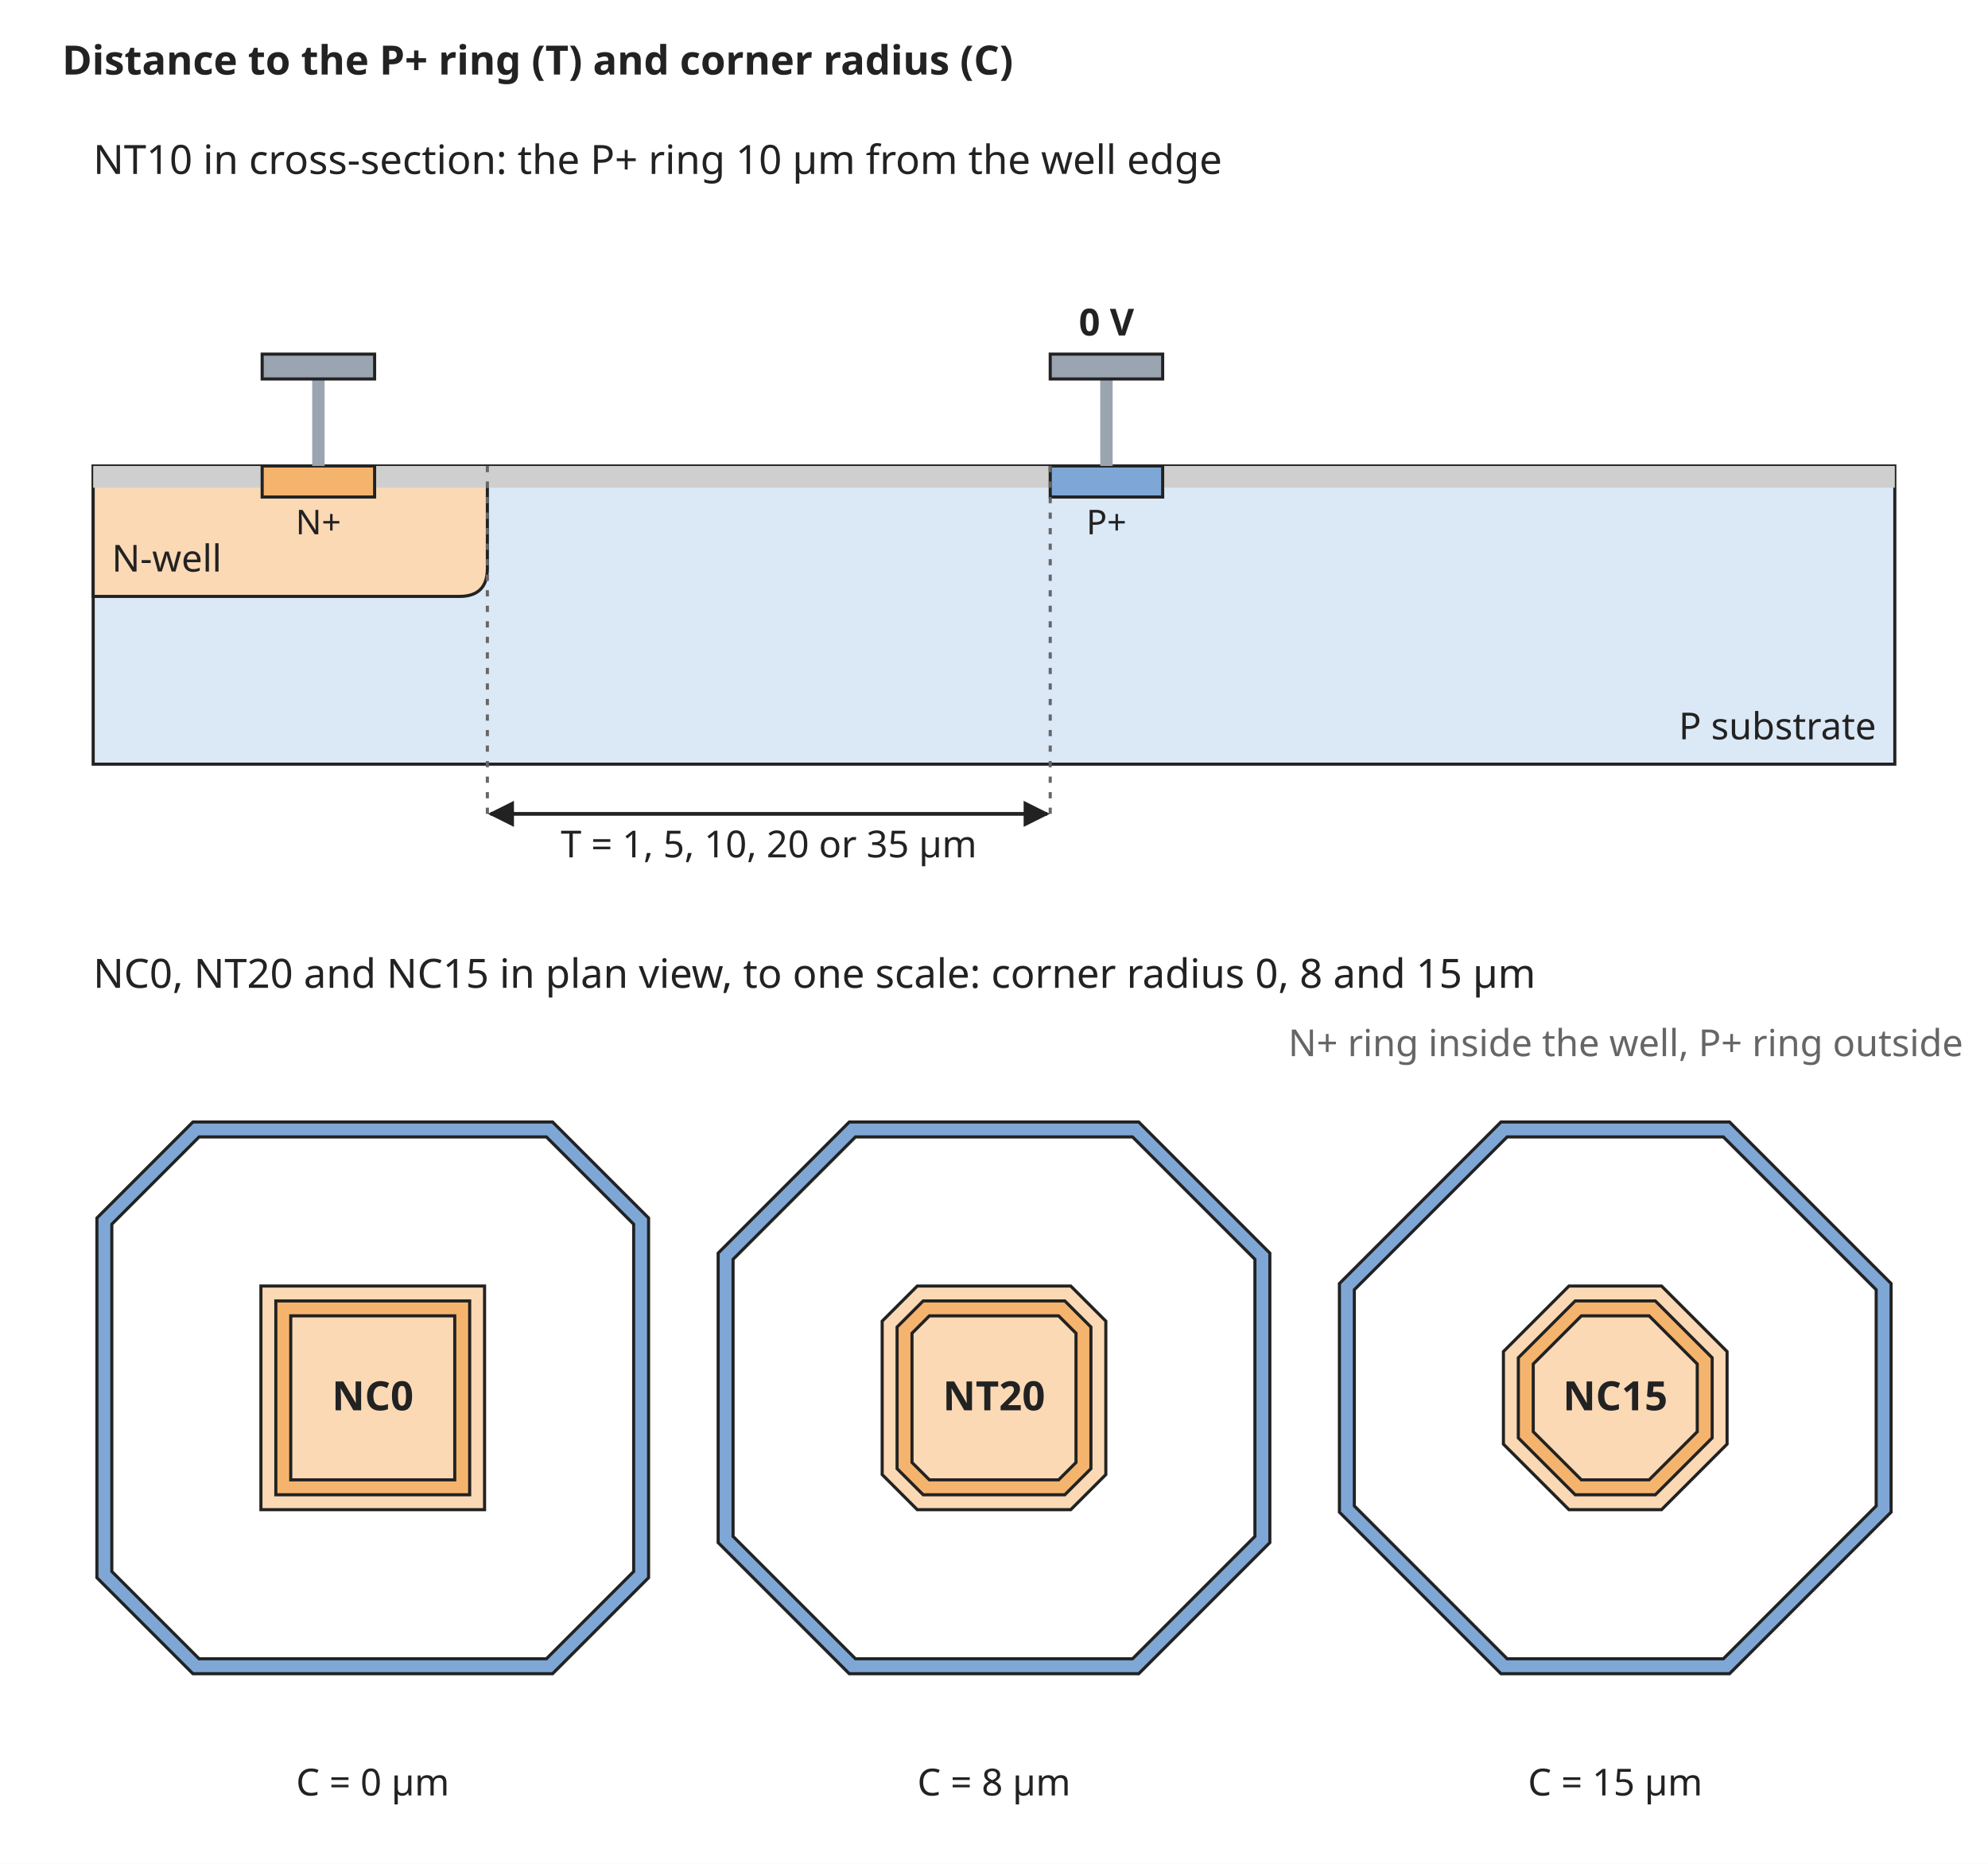
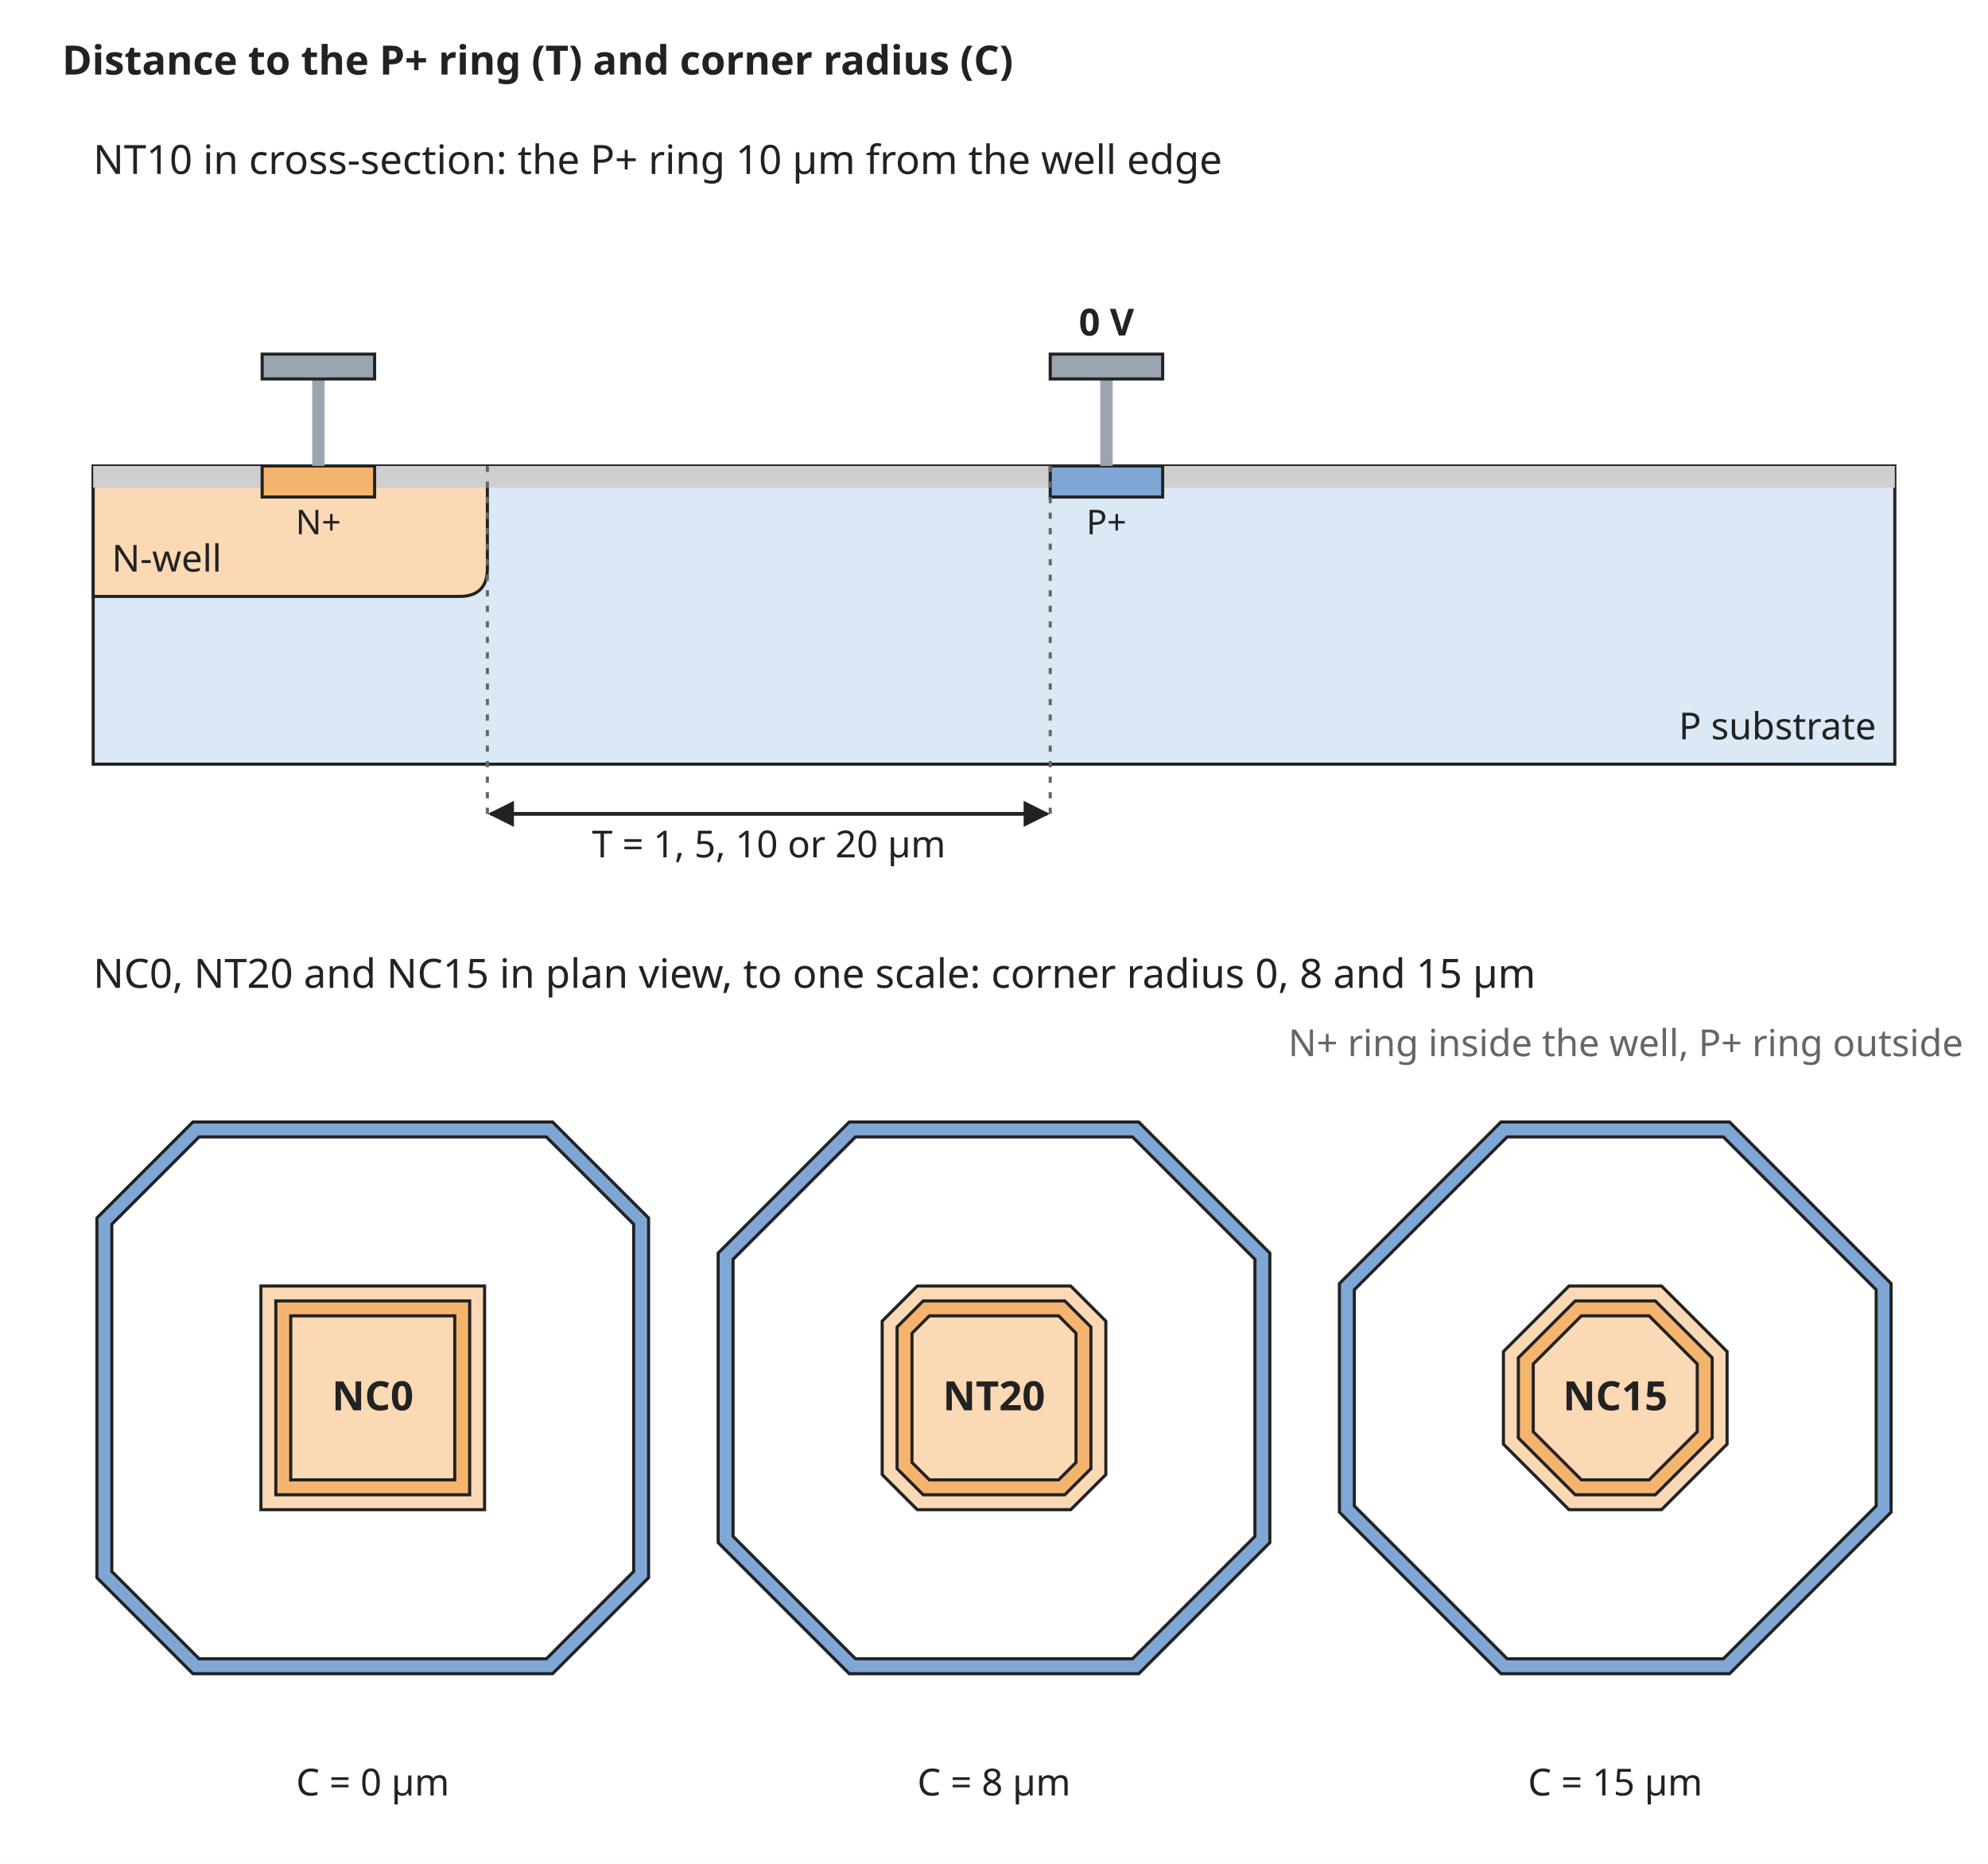
<svg xmlns="http://www.w3.org/2000/svg" width="640" height="600" viewBox="0 0 640 600" font-family="sans-serif" font-size="13">
  <rect width="640" height="600" fill="white" />
  <defs>
    <marker id="arrow" viewBox="0 0 10 10" refX="9" refY="5" markerWidth="7" markerHeight="7" orient="auto-start-reverse">
      <path d="M0,0 L10,5 L0,10 z" fill="#222222" />
    </marker>
  </defs>
  <text x="20" y="24" text-anchor="start" font-size="13" font-weight="bold" fill="#222222">Distance to the P+ ring (T) and corner radius (C)</text>
  <text x="30" y="56" text-anchor="start" font-size="13" font-weight="normal" fill="#222222">NT10 in cross-section: the P+ ring 10 µm from the well edge</text>
  <rect x="30" y="150" width="580" height="96" rx="0" fill="#dbe8f5" stroke="#222222" />
  <path d="M30.0,150 L30.0,192 L147.9,192 Q156.9,192 156.9,183 L156.9,150 Z" fill="#fbd9b5" stroke="#222222" />
  <text x="36" y="184" text-anchor="start" font-size="12" font-weight="normal" fill="#222222">N-well</text>
  <rect x="30.0" y="150" width="54.4" height="7" rx="0" fill="#cfcfcf" stroke="none" />
  <rect x="120.6" y="150" width="217.5" height="7" rx="0" fill="#cfcfcf" stroke="none" />
  <rect x="374.4" y="150" width="235.6" height="7" rx="0" fill="#cfcfcf" stroke="none" />
  <rect x="84.4" y="150" width="36.2" height="10" rx="0" fill="#f5b46e" stroke="#222222" />
  <rect x="338.1" y="150" width="36.2" height="10" rx="0" fill="#7fa7d6" stroke="#222222" />
  <text x="102.5" y="172" text-anchor="middle" font-size="11" font-weight="normal" fill="#222222">N+</text>
  <text x="356.2" y="172" text-anchor="middle" font-size="11" font-weight="normal" fill="#222222">P+</text>
  <text x="604" y="238" text-anchor="end" font-size="12" font-weight="normal" fill="#222222">P substrate</text>
  <rect x="100.5" y="122" width="4" height="28" rx="0" fill="#9aa5b1" stroke="none" />
  <rect x="84.4" y="114" width="36.2" height="8" rx="0" fill="#9aa5b1" stroke="#222222" />
  <rect x="354.2" y="122" width="4" height="28" rx="0" fill="#9aa5b1" stroke="none" />
  <rect x="338.1" y="114" width="36.2" height="8" rx="0" fill="#9aa5b1" stroke="#222222" />
  <text x="356.2" y="108" text-anchor="middle" font-size="12" font-weight="bold" fill="#222222">0 V</text>
  <line x1="156.9" y1="150" x2="156.9" y2="262" stroke="#666666" stroke-width="1" stroke-dasharray="2 3" />
  <line x1="338.1" y1="150" x2="338.1" y2="262" stroke="#666666" stroke-width="1" stroke-dasharray="2 3" />
  <line x1="157.9" y1="262" x2="337.1" y2="262" stroke="#222222" stroke-width="1.2" marker-end="url(#arrow)" marker-start="url(#arrow)" />
-   <text x="247.5" y="276" text-anchor="middle" font-size="12" font-weight="normal" fill="#222222">T = 1, 5, 10, 20 or 35 µm</text>
+   <text x="247.5" y="276" text-anchor="middle" font-size="12" font-weight="normal" fill="#222222">T = 1, 5, 10 or 20 µm</text>
  <text x="30" y="318" text-anchor="start" font-size="13" font-weight="normal" fill="#222222">NC0, NT20 and NC15 in plan view, to one scale: corner radius 0, 8 and 15 µm</text>
  <path d="M62.1,361.2 L177.9,361.2 L208.8,392.1 L208.8,507.9 L177.9,538.8 L62.1,538.8 L31.2,507.9 L31.2,392.1 Z" fill="#7fa7d6" stroke="#222222" stroke-width="1" />
  <path d="M64.1,366.0 L175.9,366.0 L204.0,394.1 L204.0,505.9 L175.9,534.0 L64.1,534.0 L36.0,505.9 L36.0,394.1 Z" fill="white" stroke="#222222" stroke-width="1" />
  <path d="M84.0,414.0 L156.0,414.0 L156.0,486.0 L84.0,486.0 Z" fill="#fbd9b5" stroke="#222222" stroke-width="1" />
  <path d="M88.8,418.8 L151.2,418.8 L151.2,481.2 L88.8,481.2 Z" fill="#f5b46e" stroke="#222222" stroke-width="1" />
  <path d="M93.6,423.6 L146.4,423.6 L146.4,476.4 L93.6,476.4 Z" fill="#fbd9b5" stroke="#222222" stroke-width="1" />
  <text x="120" y="454" text-anchor="middle" font-size="13" font-weight="bold" fill="#222222">NC0</text>
  <text x="120" y="578" text-anchor="middle" font-size="12" font-weight="normal" fill="#222222">C = 0 µm</text>
  <path d="M273.4,361.2 L366.6,361.2 L408.8,403.4 L408.8,496.6 L366.6,538.8 L273.4,538.8 L231.2,496.6 L231.2,403.4 Z" fill="#7fa7d6" stroke="#222222" stroke-width="1" />
  <path d="M275.4,366.0 L364.6,366.0 L404.0,405.4 L404.0,494.6 L364.6,534.0 L275.4,534.0 L236.0,494.6 L236.0,405.4 Z" fill="white" stroke="#222222" stroke-width="1" />
  <path d="M295.3,414.0 L344.7,414.0 L356.0,425.3 L356.0,474.7 L344.7,486.0 L295.3,486.0 L284.0,474.7 L284.0,425.3 Z" fill="#fbd9b5" stroke="#222222" stroke-width="1" />
  <path d="M297.2,418.8 L342.8,418.8 L351.2,427.2 L351.2,472.8 L342.8,481.2 L297.2,481.2 L288.8,472.8 L288.8,427.2 Z" fill="#f5b46e" stroke="#222222" stroke-width="1" />
  <path d="M299.2,423.6 L340.8,423.6 L346.4,429.2 L346.4,470.8 L340.8,476.4 L299.2,476.4 L293.6,470.8 L293.6,429.2 Z" fill="#fbd9b5" stroke="#222222" stroke-width="1" />
  <text x="320" y="454" text-anchor="middle" font-size="13" font-weight="bold" fill="#222222">NT20</text>
  <text x="320" y="578" text-anchor="middle" font-size="12" font-weight="normal" fill="#222222">C = 8 µm</text>
  <path d="M483.2,361.2 L556.8,361.2 L608.8,413.2 L608.8,486.8 L556.8,538.8 L483.2,538.8 L431.2,486.8 L431.2,413.2 Z" fill="#7fa7d6" stroke="#222222" stroke-width="1" />
  <path d="M485.2,366.0 L554.8,366.0 L604.0,415.2 L604.0,484.8 L554.8,534.0 L485.2,534.0 L436.0,484.8 L436.0,415.2 Z" fill="white" stroke="#222222" stroke-width="1" />
  <path d="M505.1,414.0 L534.9,414.0 L556.0,435.1 L556.0,464.9 L534.9,486.0 L505.1,486.0 L484.0,464.9 L484.0,435.1 Z" fill="#fbd9b5" stroke="#222222" stroke-width="1" />
  <path d="M507.1,418.8 L532.9,418.8 L551.2,437.1 L551.2,462.9 L532.9,481.2 L507.1,481.2 L488.8,462.9 L488.8,437.1 Z" fill="#f5b46e" stroke="#222222" stroke-width="1" />
  <path d="M509.1,423.6 L530.9,423.6 L546.4,439.1 L546.4,460.9 L530.9,476.4 L509.1,476.4 L493.6,460.9 L493.6,439.1 Z" fill="#fbd9b5" stroke="#222222" stroke-width="1" />
  <text x="520" y="454" text-anchor="middle" font-size="13" font-weight="bold" fill="#222222">NC15</text>
  <text x="520" y="578" text-anchor="middle" font-size="12" font-weight="normal" fill="#222222">C = 15 µm</text>
  <text x="632" y="340" text-anchor="end" font-size="12" font-weight="normal" fill="#666666">N+ ring inside the well, P+ ring outside</text>
</svg>
